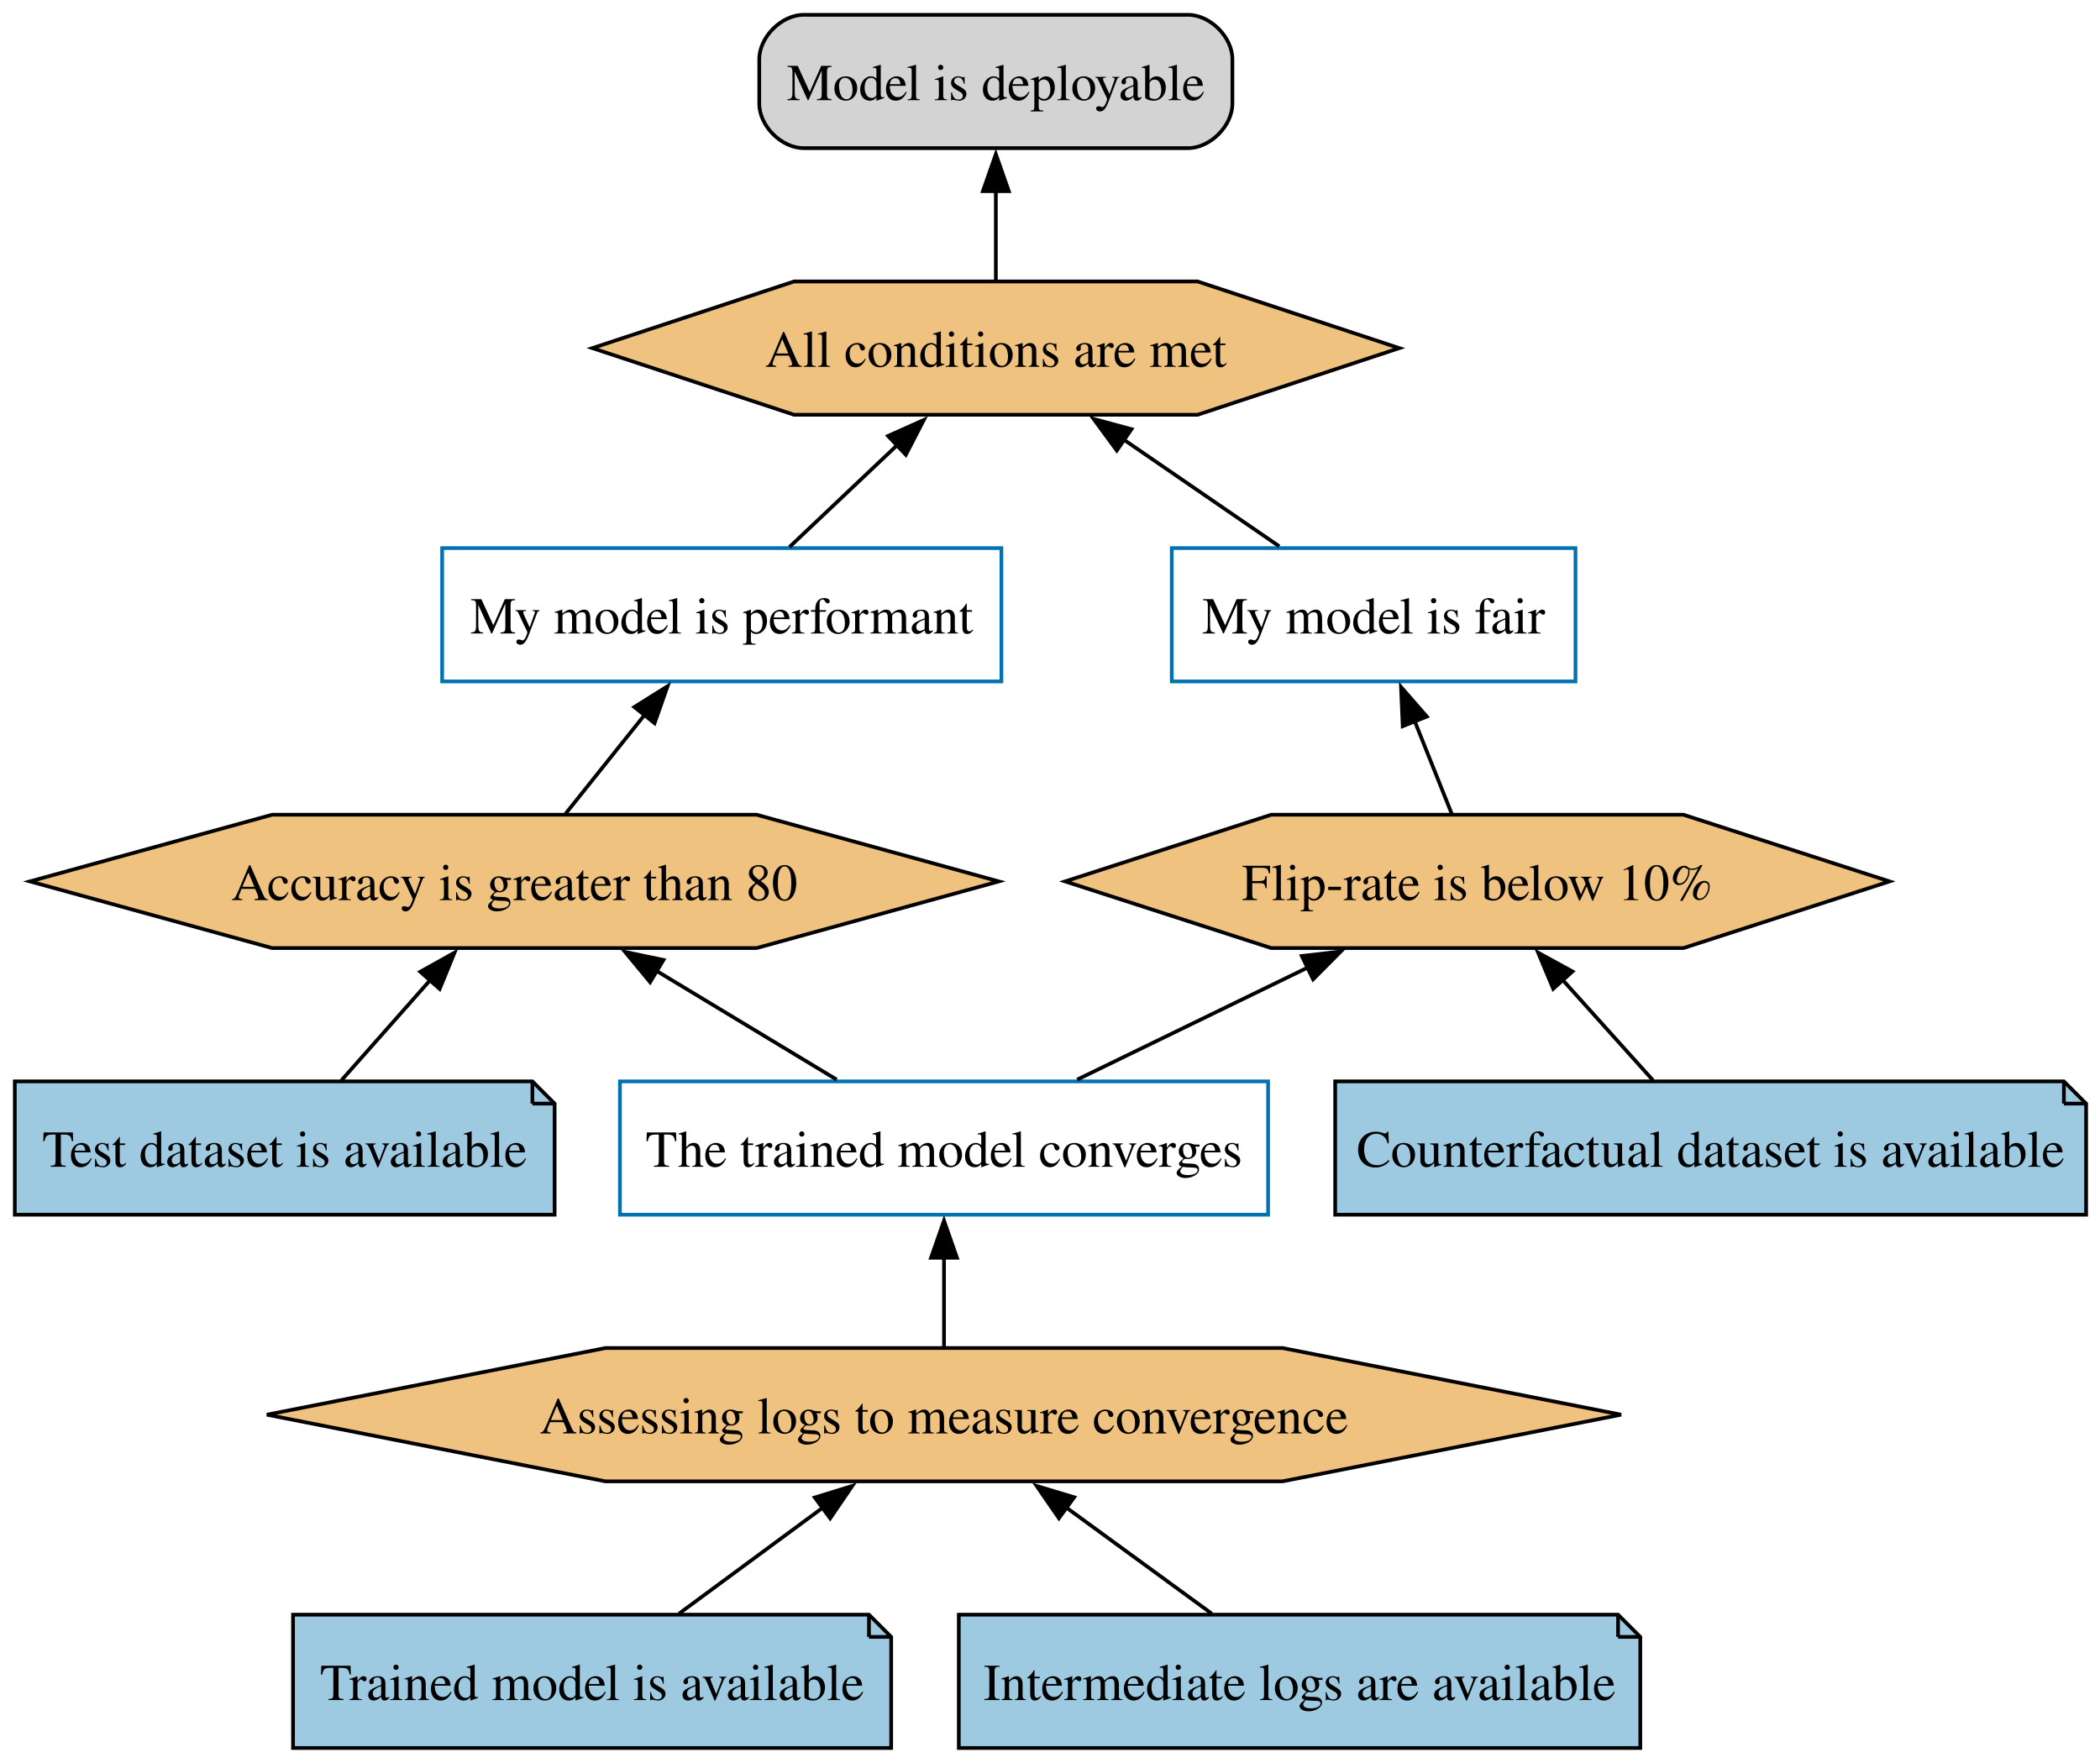
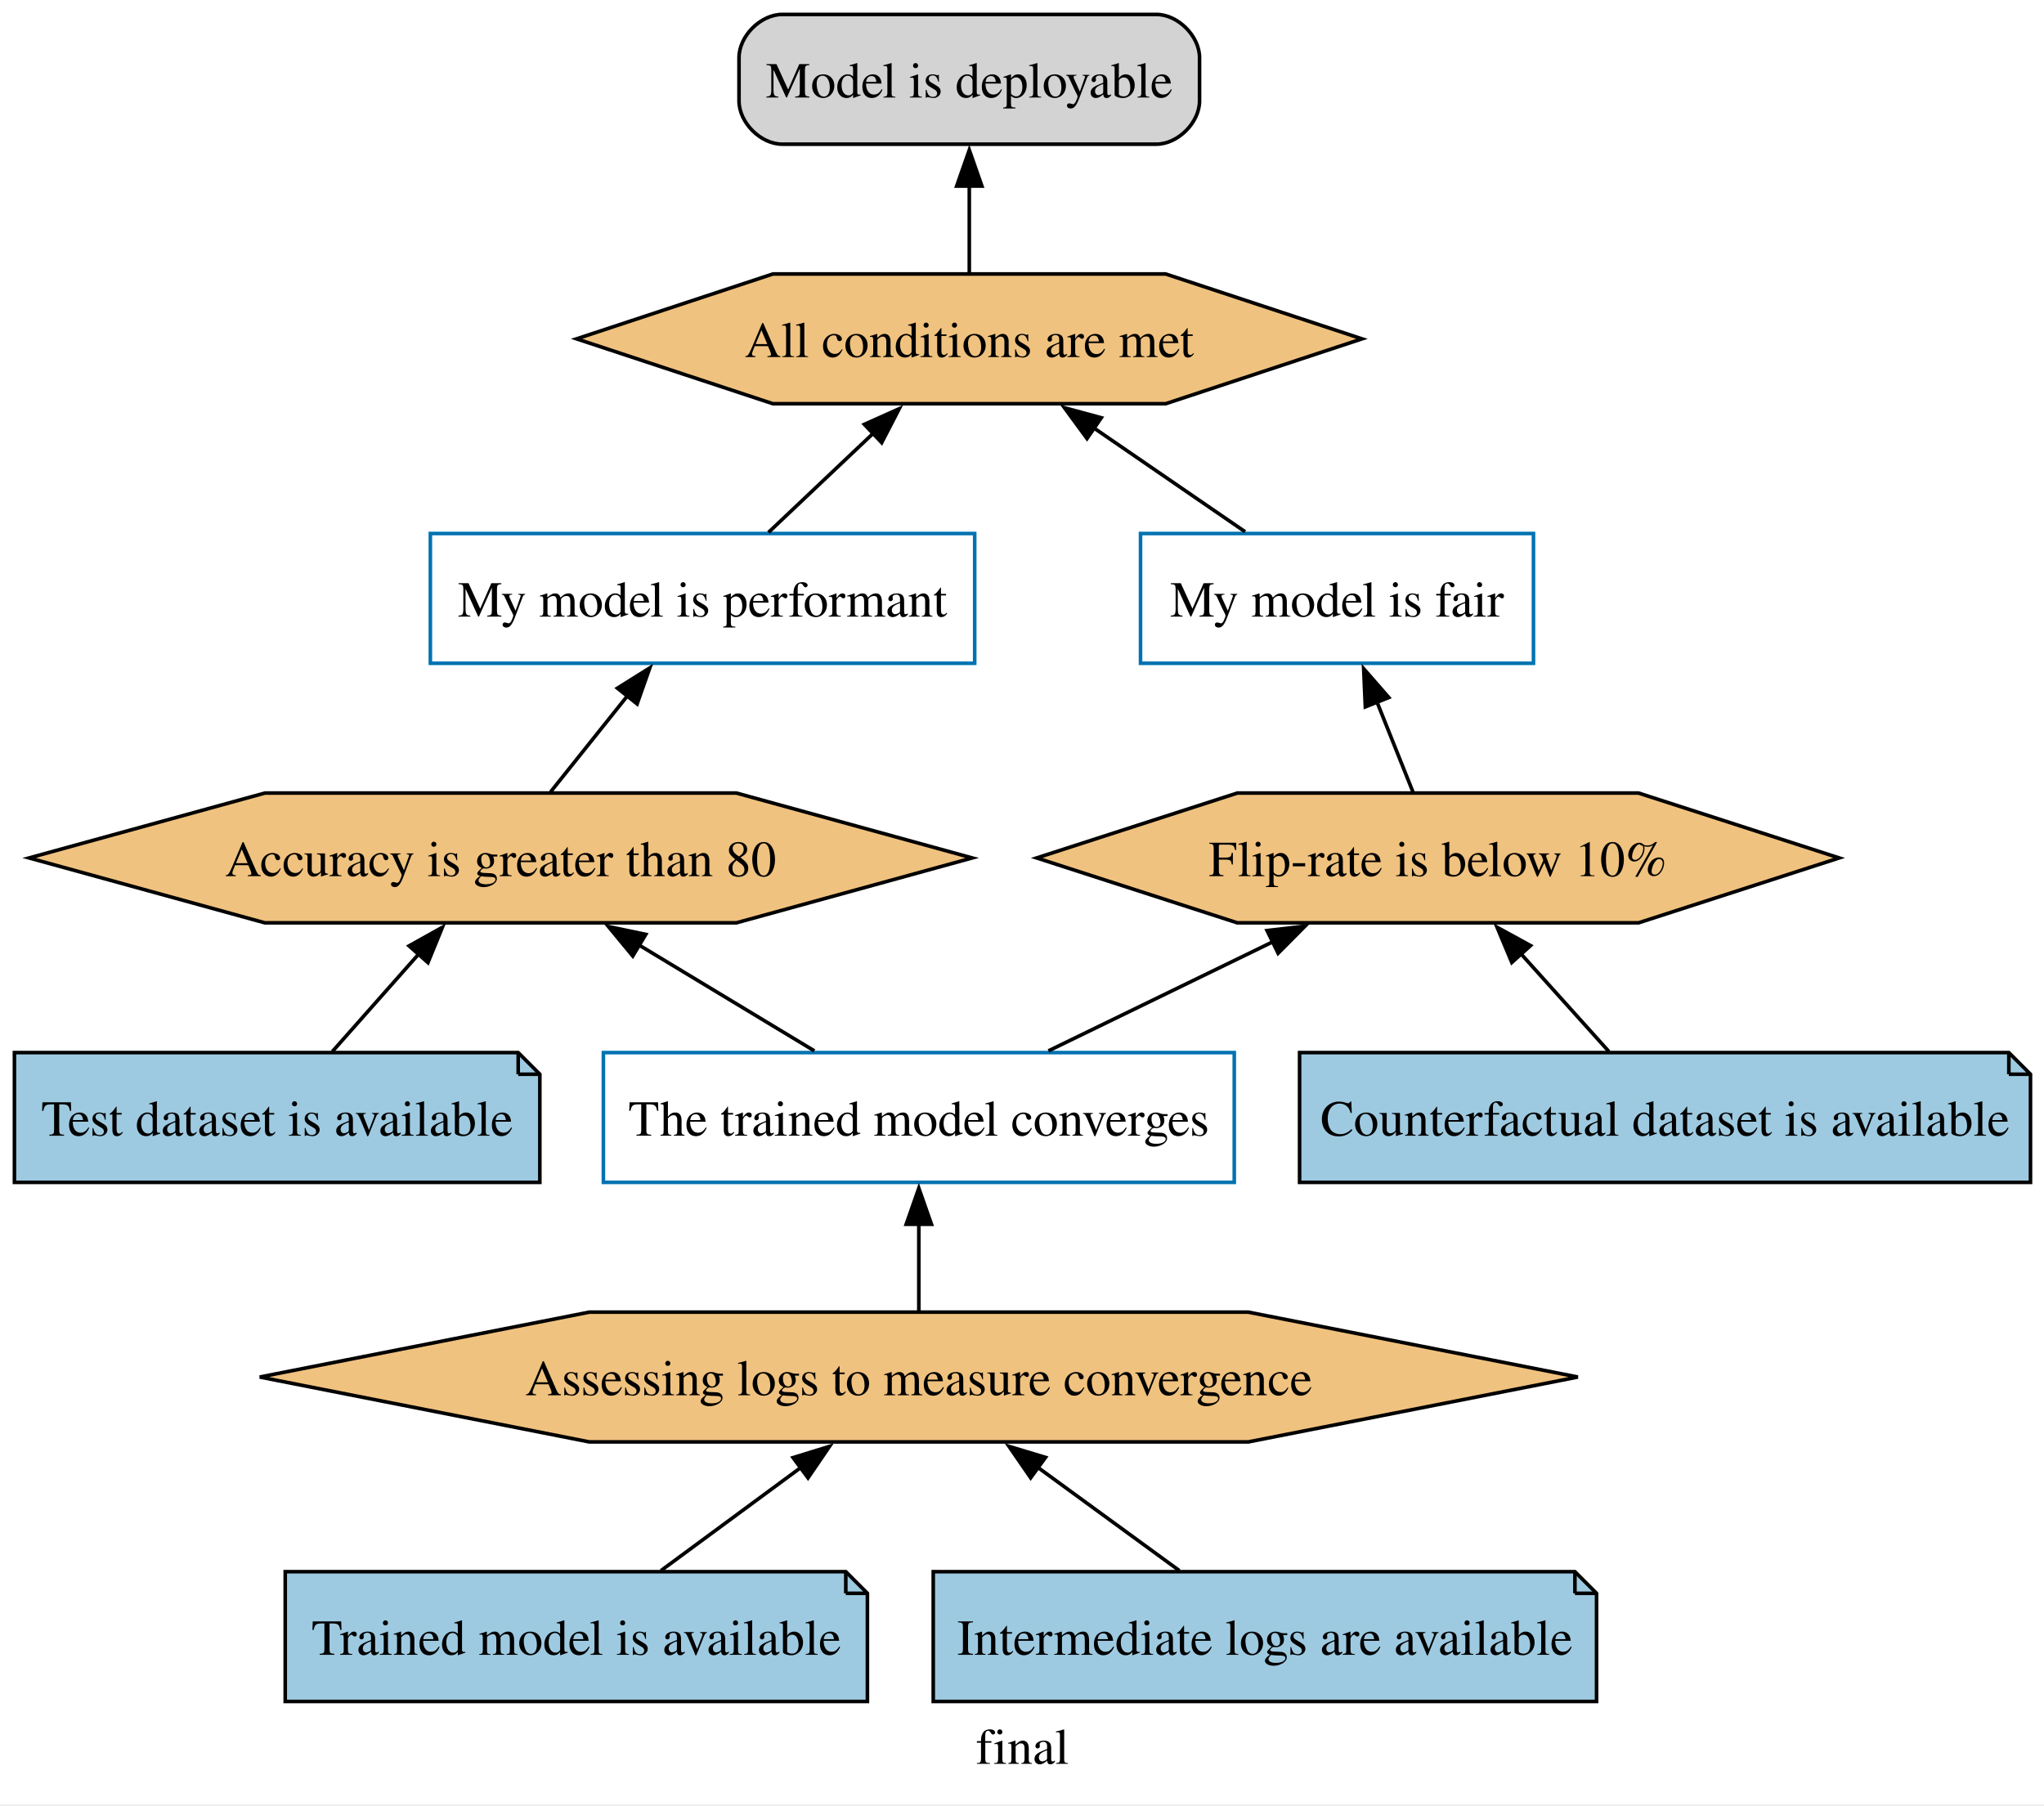
- <svg xmlns="http://www.w3.org/2000/svg" width="567pt" height="476pt" viewBox="0.00 0.00 567.00 476.00">
-   <g id="graph0" class="graph" transform="scale(1 1) rotate(0) translate(4 472)">
-     <polygon fill="white" stroke="none" points="-4,4 -4,-472 563.25,-472 563.25,4 -4,4" />
-     <g id="node1" class="node">
-       <path fill="lightgrey" stroke="black" d="M316.75,-468C316.75,-468 213,-468 213,-468 207,-468 201,-462 201,-456 201,-456 201,-444 201,-444 201,-438 207,-432 213,-432 213,-432 316.75,-432 316.75,-432 322.75,-432 328.75,-438 328.75,-444 328.75,-444 328.75,-456 328.75,-456 328.75,-462 322.75,-468 316.75,-468" />
-       <text xml:space="preserve" text-anchor="middle" x="264.88" y="-444.95" font-family="Times,serif" font-size="14.00">Model is deployable</text>
+ <svg xmlns="http://www.w3.org/2000/svg" width="567pt" height="501pt" viewBox="0.00 0.00 567.00 501.00">
+   <g id="graph0" class="graph" transform="scale(1 1) rotate(0) translate(4 496.5)">
+     <polygon fill="white" stroke="none" points="-4,4 -4,-496.5 563.25,-496.5 563.25,4 -4,4" />
+     <text xml:space="preserve" text-anchor="middle" x="279.62" y="-7.2" font-family="Times,serif" font-size="14.00">final</text>
+     <g id="final:deployable:assembleConclusion" class="node">
+       <path fill="lightgrey" stroke="black" d="M316.75,-492.5C316.75,-492.5 213,-492.5 213,-492.5 207,-492.5 201,-486.5 201,-480.5 201,-480.5 201,-468.5 201,-468.5 201,-462.5 207,-456.5 213,-456.5 213,-456.5 316.75,-456.5 316.75,-456.5 322.75,-456.5 328.75,-462.5 328.75,-468.5 328.75,-468.5 328.75,-480.5 328.75,-480.5 328.75,-486.5 322.75,-492.5 316.75,-492.5" />
+       <text xml:space="preserve" text-anchor="middle" x="264.88" y="-469.45" font-family="Times,serif" font-size="14.00">Model is deployable</text>
    </g>
-     <g id="node2" class="node">
-       <polygon fill="none" stroke="#0072b2" points="421.38,-324 312.38,-324 312.38,-288 421.38,-288 421.38,-324" />
-       <text xml:space="preserve" text-anchor="middle" x="366.88" y="-300.95" font-family="Times,serif" font-size="14.00">My model is fair</text>
+     <g id="final:deployable:fair:c" class="node">
+       <polygon fill="none" stroke="#0072b2" points="421.38,-348.5 312.38,-348.5 312.38,-312.5 421.38,-312.5 421.38,-348.5" />
+       <text xml:space="preserve" text-anchor="middle" x="366.88" y="-325.45" font-family="Times,serif" font-size="14.00">My model is fair</text>
    </g>
-     <g id="node9" class="node">
-       <polygon fill="#f0c27f" stroke="black" points="373.81,-378 319.34,-396 210.41,-396 155.94,-378 210.41,-360 319.34,-360 373.81,-378" />
-       <text xml:space="preserve" text-anchor="middle" x="264.88" y="-372.95" font-family="Times,serif" font-size="14.00">All conditions are met</text>
+     <g id="final:deployable:assembleStrategy" class="node">
+       <polygon fill="#f0c27f" stroke="black" points="373.81,-402.5 319.34,-420.5 210.41,-420.5 155.94,-402.5 210.41,-384.5 319.34,-384.5 373.81,-402.5" />
+       <text xml:space="preserve" text-anchor="middle" x="264.88" y="-397.45" font-family="Times,serif" font-size="14.00">All conditions are met</text>
+     </g>
+     <g id="edge9" class="edge">
+       <path fill="none" stroke="black" d="M341.4,-348.98C328.65,-357.74 313.02,-368.46 299.23,-377.92" />
+       <polygon fill="black" stroke="black" points="297.54,-374.84 291.27,-383.38 301.5,-380.61 297.54,-374.84" />
+     </g>
+     <g id="final:deployable:fair:s" class="node">
+       <polygon fill="#f0c27f" stroke="black" points="506.18,-258.5 450.53,-276.5 339.22,-276.5 283.57,-258.5 339.22,-240.5 450.53,-240.5 506.18,-258.5" />
+       <text xml:space="preserve" text-anchor="middle" x="394.88" y="-253.45" font-family="Times,serif" font-size="14.00">Flip-rate is below 10%</text>
+     </g>
+     <g id="edge2" class="edge">
+       <path fill="none" stroke="black" d="M387.95,-276.8C384.94,-284.35 381.32,-293.38 377.95,-301.82" />
+       <polygon fill="black" stroke="black" points="374.74,-300.41 374.28,-310.99 381.24,-303.01 374.74,-300.41" />
+     </g>
+     <g id="final:hook" class="node">
+       <polygon fill="none" stroke="#0072b2" points="338.38,-204.5 163.38,-204.5 163.38,-168.5 338.38,-168.5 338.38,-204.5" />
+       <text xml:space="preserve" text-anchor="middle" x="250.88" y="-181.45" font-family="Times,serif" font-size="14.00">The trained model converges</text>
+     </g>
+     <g id="edge5" class="edge">
+       <path fill="none" stroke="black" d="M286.84,-204.98C305.71,-214.16 329.03,-225.49 349.17,-235.28" />
+       <polygon fill="black" stroke="black" points="347.48,-238.35 358.01,-239.58 350.54,-232.06 347.48,-238.35" />
+     </g>
+     <g id="final:deployable:performant:s" class="node">
+       <polygon fill="#f0c27f" stroke="black" points="265.68,-258.5 200.28,-276.5 69.47,-276.5 4.07,-258.5 69.47,-240.5 200.28,-240.5 265.68,-258.5" />
+       <text xml:space="preserve" text-anchor="middle" x="134.88" y="-253.45" font-family="Times,serif" font-size="14.00">Accuracy is greater than 80</text>
+     </g>
+     <g id="edge7" class="edge">
+       <path fill="none" stroke="black" d="M221.9,-204.98C207.12,-213.9 188.95,-224.87 173.04,-234.47" />
+       <polygon fill="black" stroke="black" points="171.53,-231.29 164.77,-239.46 175.14,-237.29 171.53,-231.29" />
+     </g>
+     <g id="final:deployable:fair:e2" class="node">
+       <polygon fill="#9ecae1" stroke="black" points="553.25,-204.5 356.5,-204.5 356.5,-168.5 559.25,-168.5 559.25,-198.5 553.25,-204.5" />
+       <polyline fill="none" stroke="black" points="553.25,-204.5 553.25,-198.5" />
+       <polyline fill="none" stroke="black" points="559.25,-198.5 553.25,-198.5" />
+       <text xml:space="preserve" text-anchor="middle" x="457.88" y="-181.45" font-family="Times,serif" font-size="14.00">Counterfactual dataset is available</text>
+     </g>
+     <g id="edge6" class="edge">
+       <path fill="none" stroke="black" d="M442.3,-204.8C434.9,-213.03 425.91,-223.02 417.75,-232.08" />
+       <polygon fill="black" stroke="black" points="415.37,-229.5 411.28,-239.27 420.57,-234.18 415.37,-229.5" />
+     </g>
+     <g id="final:deployable:performant:c" class="node">
+       <polygon fill="none" stroke="#0072b2" points="266.38,-348.5 115.38,-348.5 115.38,-312.5 266.38,-312.5 266.38,-348.5" />
+       <text xml:space="preserve" text-anchor="middle" x="190.88" y="-325.45" font-family="Times,serif" font-size="14.00">My model is performant</text>
+     </g>
+     <g id="edge10" class="edge">
+       <path fill="none" stroke="black" d="M209.17,-348.8C217.97,-357.13 228.7,-367.28 238.37,-376.43" />
+       <polygon fill="black" stroke="black" points="235.77,-378.78 245.44,-383.11 240.58,-373.7 235.77,-378.78" />
+     </g>
+     <g id="edge4" class="edge">
+       <path fill="none" stroke="black" d="M148.72,-276.8C155.16,-284.86 162.96,-294.61 170.09,-303.52" />
+       <polygon fill="black" stroke="black" points="167.27,-305.59 176.25,-311.21 172.73,-301.22 167.27,-305.59" />
+     </g>
+     <g id="final:deployable:performant:e2" class="node">
+       <polygon fill="#9ecae1" stroke="black" points="139.75,-204.5 0,-204.5 0,-168.5 145.75,-168.5 145.75,-198.5 139.75,-204.5" />
+       <polyline fill="none" stroke="black" points="139.75,-204.5 139.75,-198.5" />
+       <polyline fill="none" stroke="black" points="145.75,-198.5 139.75,-198.5" />
+       <text xml:space="preserve" text-anchor="middle" x="72.88" y="-181.45" font-family="Times,serif" font-size="14.00">Test dataset is available</text>
+     </g>
+     <g id="edge8" class="edge">
+       <path fill="none" stroke="black" d="M88.2,-204.8C95.41,-212.94 104.15,-222.81 112.11,-231.8" />
+       <polygon fill="black" stroke="black" points="109.47,-234.1 118.72,-239.26 114.71,-229.46 109.47,-234.1" />
    </g>
    <g id="edge1" class="edge">
-       <path fill="none" stroke="black" d="M341.4,-324.48C328.65,-333.24 313.02,-343.96 299.23,-353.42" />
-       <polygon fill="black" stroke="black" points="297.54,-350.34 291.27,-358.88 301.5,-356.11 297.54,-350.34" />
+       <path fill="none" stroke="black" d="M264.88,-420.8C264.88,-428.09 264.88,-436.77 264.88,-444.96" />
+       <polygon fill="black" stroke="black" points="261.38,-444.88 264.88,-454.88 268.38,-444.88 261.38,-444.88" />
    </g>
-     <g id="node3" class="node">
-       <polygon fill="#f0c27f" stroke="black" points="506.18,-234 450.53,-252 339.22,-252 283.57,-234 339.22,-216 450.53,-216 506.18,-234" />
-       <text xml:space="preserve" text-anchor="middle" x="394.88" y="-228.95" font-family="Times,serif" font-size="14.00">Flip-rate is below 10%</text>
-     </g>
-     <g id="edge2" class="edge">
-       <path fill="none" stroke="black" d="M387.95,-252.3C384.94,-259.85 381.32,-268.88 377.95,-277.32" />
-       <polygon fill="black" stroke="black" points="374.74,-275.91 374.28,-286.49 381.24,-278.51 374.74,-275.91" />
-     </g>
-     <g id="node4" class="node">
-       <polygon fill="none" stroke="#0072b2" points="338.38,-180 163.38,-180 163.38,-144 338.38,-144 338.38,-180" />
-       <text xml:space="preserve" text-anchor="middle" x="250.88" y="-156.95" font-family="Times,serif" font-size="14.00">The trained model converges</text>
+     <g id="final:convergence:check_convergence" class="node">
+       <polygon fill="#f0c27f" stroke="black" points="433.69,-114.5 342.28,-132.5 159.47,-132.5 68.06,-114.5 159.47,-96.5 342.28,-96.5 433.69,-114.5" />
+       <text xml:space="preserve" text-anchor="middle" x="250.88" y="-109.45" font-family="Times,serif" font-size="14.00">Assessing logs to measure convergence</text>
    </g>
    <g id="edge3" class="edge">
-       <path fill="none" stroke="black" d="M286.84,-180.48C305.71,-189.66 329.03,-200.99 349.17,-210.78" />
-       <polygon fill="black" stroke="black" points="347.48,-213.85 358.01,-215.08 350.54,-207.56 347.48,-213.85" />
+       <path fill="none" stroke="black" d="M250.88,-132.8C250.88,-140.09 250.88,-148.77 250.88,-156.96" />
+       <polygon fill="black" stroke="black" points="247.38,-156.88 250.88,-166.88 254.38,-156.88 247.38,-156.88" />
    </g>
-     <g id="node7" class="node">
-       <polygon fill="#f0c27f" stroke="black" points="265.68,-234 200.28,-252 69.47,-252 4.07,-234 69.47,-216 200.28,-216 265.68,-234" />
-       <text xml:space="preserve" text-anchor="middle" x="134.88" y="-228.95" font-family="Times,serif" font-size="14.00">Accuracy is greater than 80</text>
-     </g>
-     <g id="edge4" class="edge">
-       <path fill="none" stroke="black" d="M221.9,-180.48C207.12,-189.4 188.95,-200.37 173.04,-209.97" />
-       <polygon fill="black" stroke="black" points="171.53,-206.79 164.77,-214.96 175.14,-212.79 171.53,-206.79" />
-     </g>
-     <g id="node5" class="node">
-       <polygon fill="#9ecae1" stroke="black" points="553.25,-180 356.5,-180 356.5,-144 559.25,-144 559.25,-174 553.25,-180" />
-       <polyline fill="none" stroke="black" points="553.25,-180 553.25,-174" />
-       <polyline fill="none" stroke="black" points="559.25,-174 553.25,-174" />
-       <text xml:space="preserve" text-anchor="middle" x="457.88" y="-156.95" font-family="Times,serif" font-size="14.00">Counterfactual dataset is available</text>
-     </g>
-     <g id="edge5" class="edge">
-       <path fill="none" stroke="black" d="M442.3,-180.3C434.9,-188.53 425.91,-198.52 417.75,-207.58" />
-       <polygon fill="black" stroke="black" points="415.37,-205 411.28,-214.77 420.57,-209.68 415.37,-205" />
-     </g>
-     <g id="node6" class="node">
-       <polygon fill="none" stroke="#0072b2" points="266.38,-324 115.38,-324 115.38,-288 266.38,-288 266.38,-324" />
-       <text xml:space="preserve" text-anchor="middle" x="190.88" y="-300.95" font-family="Times,serif" font-size="14.00">My model is performant</text>
-     </g>
-     <g id="edge6" class="edge">
-       <path fill="none" stroke="black" d="M209.17,-324.3C217.97,-332.63 228.7,-342.78 238.37,-351.93" />
-       <polygon fill="black" stroke="black" points="235.77,-354.28 245.44,-358.61 240.58,-349.2 235.77,-354.28" />
-     </g>
-     <g id="edge7" class="edge">
-       <path fill="none" stroke="black" d="M148.72,-252.3C155.16,-260.36 162.96,-270.11 170.09,-279.02" />
-       <polygon fill="black" stroke="black" points="167.27,-281.09 176.25,-286.71 172.73,-276.72 167.27,-281.09" />
-     </g>
-     <g id="node8" class="node">
-       <polygon fill="#9ecae1" stroke="black" points="139.75,-180 0,-180 0,-144 145.75,-144 145.75,-174 139.75,-180" />
-       <polyline fill="none" stroke="black" points="139.75,-180 139.75,-174" />
-       <polyline fill="none" stroke="black" points="145.75,-174 139.75,-174" />
-       <text xml:space="preserve" text-anchor="middle" x="72.88" y="-156.95" font-family="Times,serif" font-size="14.00">Test dataset is available</text>
-     </g>
-     <g id="edge8" class="edge">
-       <path fill="none" stroke="black" d="M88.2,-180.3C95.41,-188.44 104.15,-198.31 112.11,-207.3" />
-       <polygon fill="black" stroke="black" points="109.47,-209.6 118.72,-214.76 114.71,-204.96 109.47,-209.6" />
-     </g>
-     <g id="edge9" class="edge">
-       <path fill="none" stroke="black" d="M264.88,-396.3C264.88,-403.59 264.88,-412.27 264.88,-420.46" />
-       <polygon fill="black" stroke="black" points="261.38,-420.38 264.88,-430.38 268.38,-420.38 261.38,-420.38" />
-     </g>
-     <g id="node10" class="node">
-       <polygon fill="#f0c27f" stroke="black" points="433.69,-90 342.28,-108 159.47,-108 68.06,-90 159.47,-72 342.28,-72 433.69,-90" />
-       <text xml:space="preserve" text-anchor="middle" x="250.88" y="-84.95" font-family="Times,serif" font-size="14.00">Assessing logs to measure convergence</text>
-     </g>
-     <g id="edge10" class="edge">
-       <path fill="none" stroke="black" d="M250.88,-108.3C250.88,-115.59 250.88,-124.27 250.88,-132.46" />
-       <polygon fill="black" stroke="black" points="247.38,-132.38 250.88,-142.38 254.38,-132.38 247.38,-132.38" />
-     </g>
-     <g id="node11" class="node">
-       <polygon fill="#9ecae1" stroke="black" points="230.62,-36 75.12,-36 75.12,0 236.62,0 236.62,-30 230.62,-36" />
-       <polyline fill="none" stroke="black" points="230.62,-36 230.62,-30" />
-       <polyline fill="none" stroke="black" points="236.62,-30 230.62,-30" />
-       <text xml:space="preserve" text-anchor="middle" x="155.88" y="-12.95" font-family="Times,serif" font-size="14.00">Trained model is available</text>
+     <g id="final:convergence:e1" class="node">
+       <polygon fill="#9ecae1" stroke="black" points="230.62,-60.5 75.12,-60.5 75.12,-24.5 236.62,-24.5 236.62,-54.5 230.62,-60.5" />
+       <polyline fill="none" stroke="black" points="230.62,-60.5 230.62,-54.5" />
+       <polyline fill="none" stroke="black" points="236.62,-54.5 230.62,-54.5" />
+       <text xml:space="preserve" text-anchor="middle" x="155.88" y="-37.45" font-family="Times,serif" font-size="14.00">Trained model is available</text>
    </g>
    <g id="edge11" class="edge">
-       <path fill="none" stroke="black" d="M179.36,-36.3C191.12,-44.97 205.55,-55.6 218.35,-65.04" />
-       <polygon fill="black" stroke="black" points="215.99,-67.64 226.11,-70.76 220.14,-62.01 215.99,-67.64" />
+       <path fill="none" stroke="black" d="M179.36,-60.8C191.12,-69.47 205.55,-80.1 218.35,-89.54" />
+       <polygon fill="black" stroke="black" points="215.99,-92.14 226.11,-95.26 220.14,-86.51 215.99,-92.14" />
    </g>
-     <g id="node12" class="node">
-       <polygon fill="#9ecae1" stroke="black" points="432.88,-36 254.88,-36 254.88,0 438.88,0 438.88,-30 432.88,-36" />
-       <polyline fill="none" stroke="black" points="432.88,-36 432.88,-30" />
-       <polyline fill="none" stroke="black" points="438.88,-30 432.88,-30" />
-       <text xml:space="preserve" text-anchor="middle" x="346.88" y="-12.95" font-family="Times,serif" font-size="14.00">Intermediate logs are available</text>
+     <g id="final:convergence:e2" class="node">
+       <polygon fill="#9ecae1" stroke="black" points="432.88,-60.5 254.88,-60.5 254.88,-24.5 438.88,-24.5 438.88,-54.5 432.88,-60.5" />
+       <polyline fill="none" stroke="black" points="432.88,-60.5 432.88,-54.5" />
+       <polyline fill="none" stroke="black" points="438.88,-54.5 432.88,-54.5" />
+       <text xml:space="preserve" text-anchor="middle" x="346.88" y="-37.45" font-family="Times,serif" font-size="14.00">Intermediate logs are available</text>
    </g>
    <g id="edge12" class="edge">
-       <path fill="none" stroke="black" d="M323.14,-36.3C311.26,-44.97 296.68,-55.6 283.74,-65.04" />
-       <polygon fill="black" stroke="black" points="281.91,-62.04 275.89,-70.76 286.03,-67.7 281.91,-62.04" />
+       <path fill="none" stroke="black" d="M323.14,-60.8C311.26,-69.47 296.68,-80.1 283.74,-89.54" />
+       <polygon fill="black" stroke="black" points="281.91,-86.54 275.89,-95.26 286.03,-92.2 281.91,-86.54" />
    </g>
  </g>
</svg>
